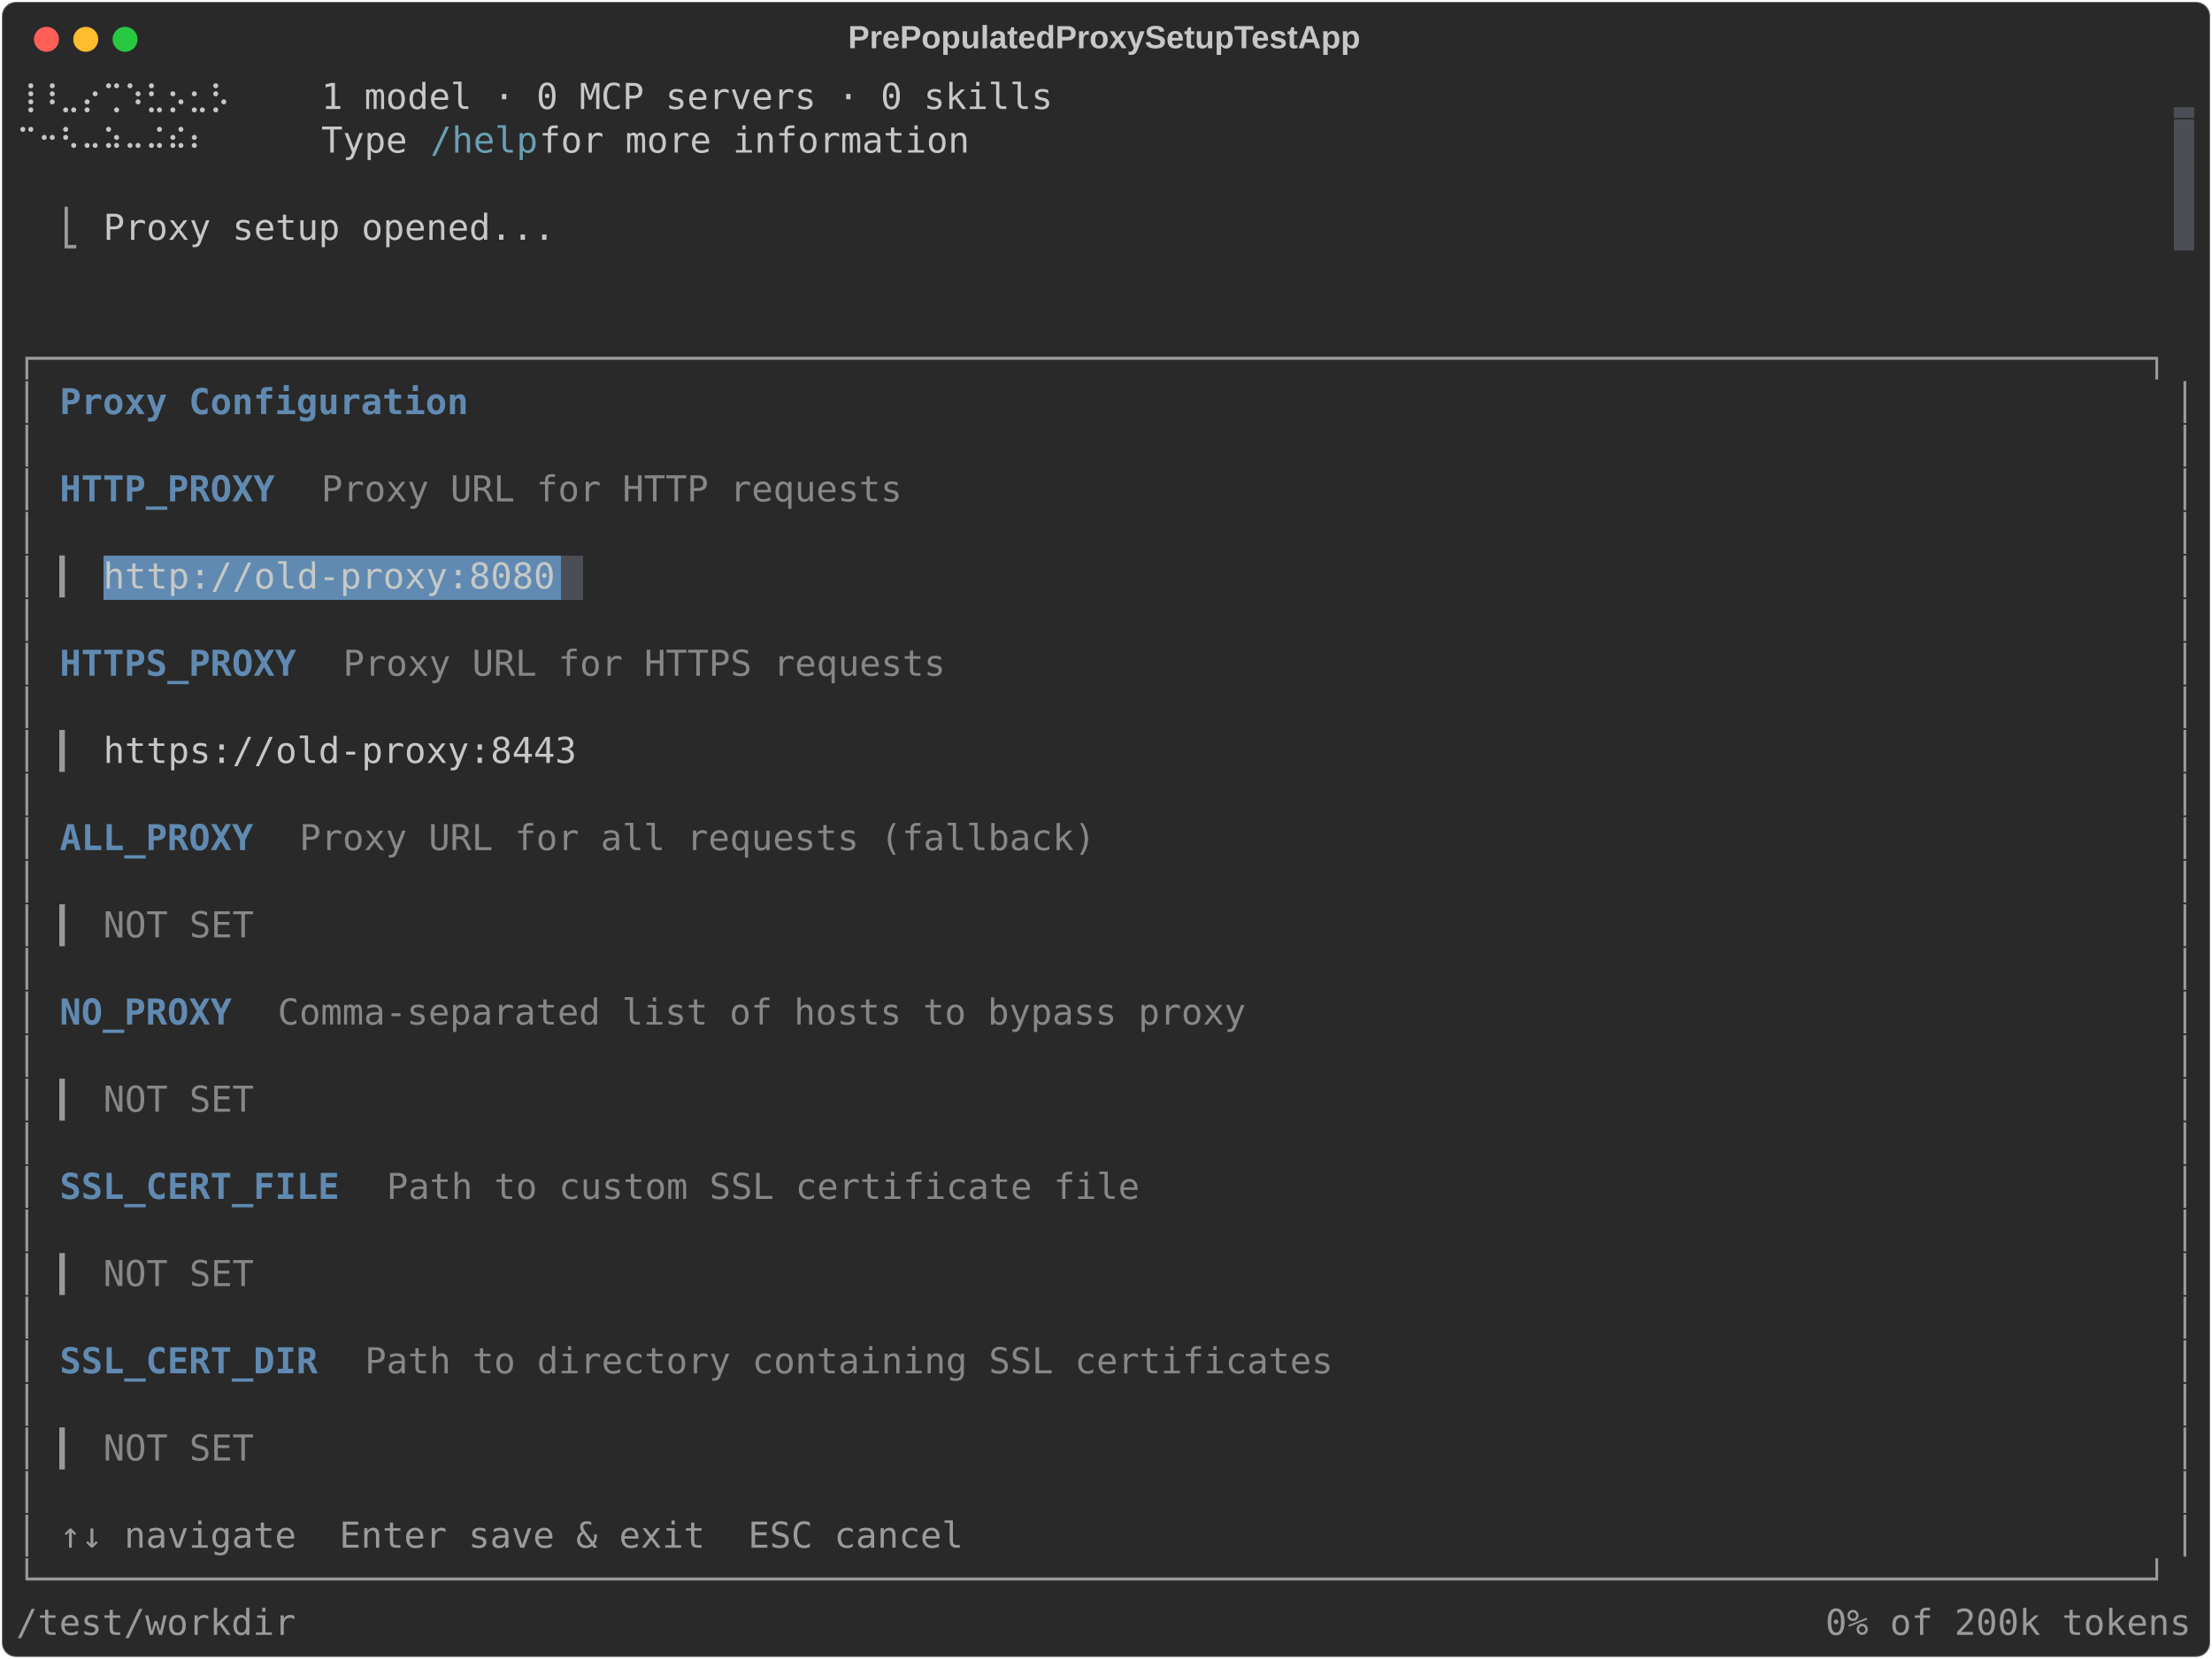
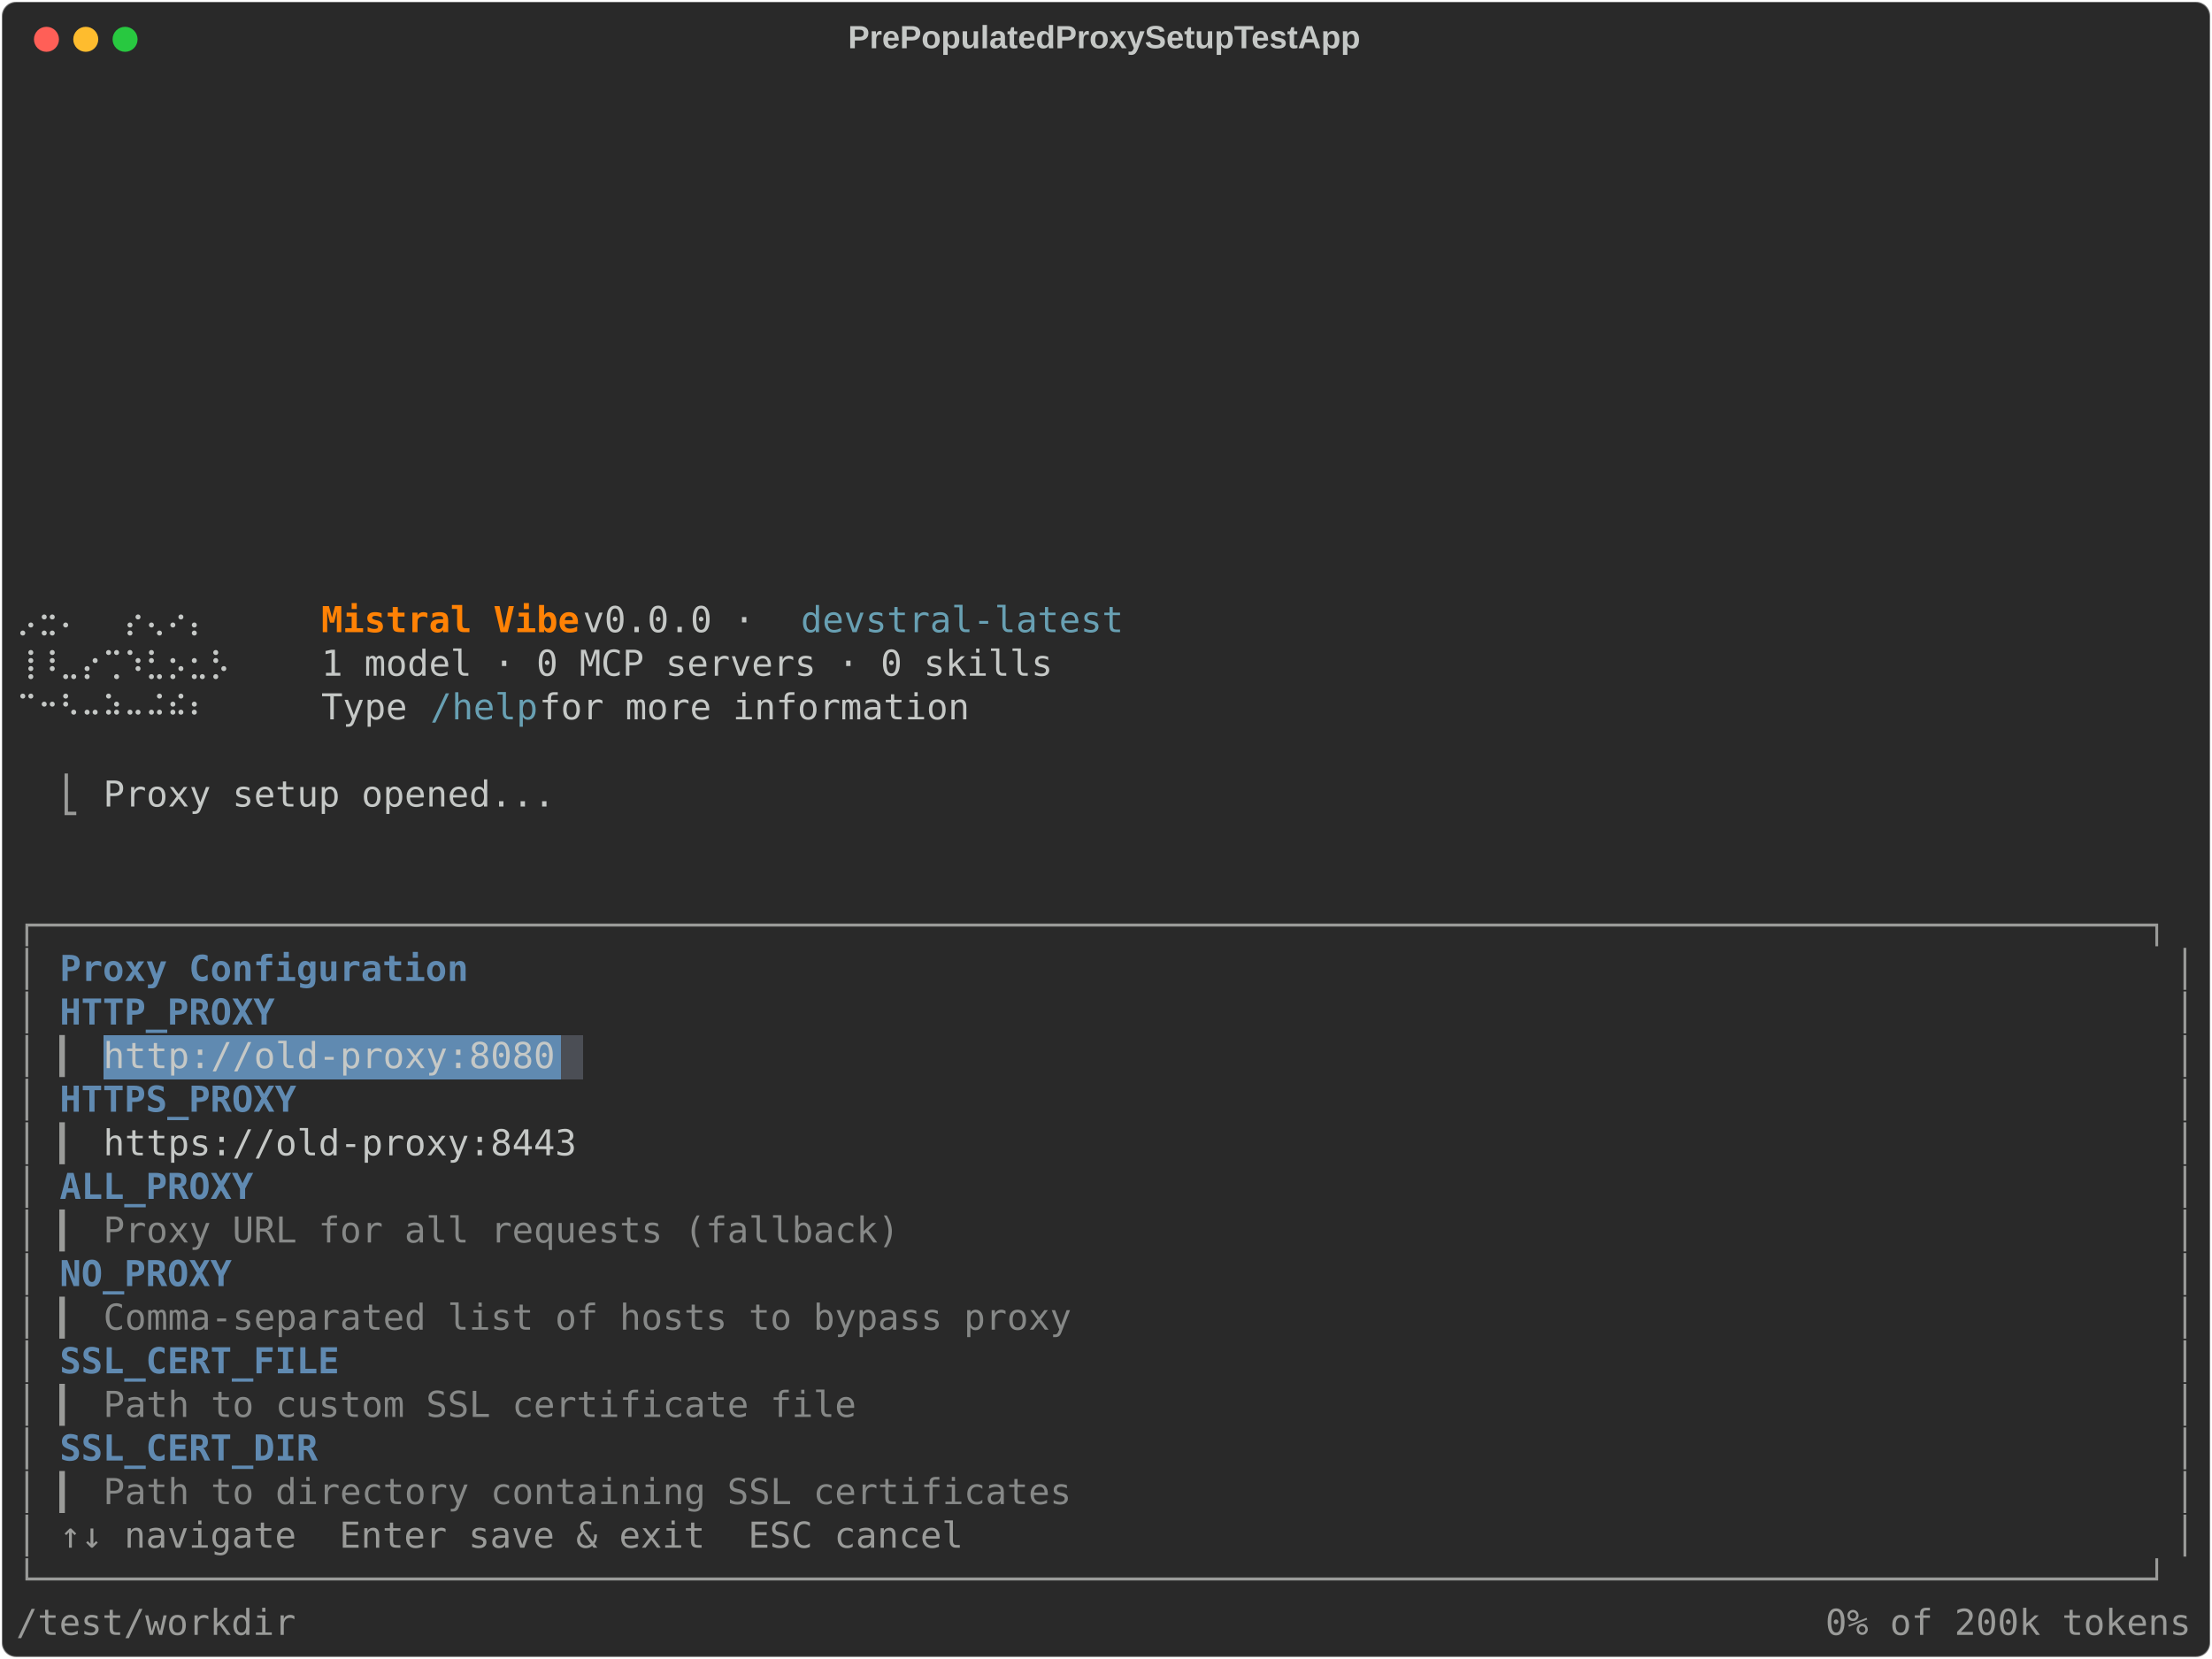
<svg xmlns="http://www.w3.org/2000/svg" class="rich-terminal" viewBox="0 0 1238 928.4">
  <style>

    @font-face {
        font-family: "Fira Code";
        src: local("FiraCode-Regular"),
                url("https://cdnjs.cloudflare.com/ajax/libs/firacode/6.2.0/woff2/FiraCode-Regular.woff2") format("woff2"),
                url("https://cdnjs.cloudflare.com/ajax/libs/firacode/6.2.0/woff/FiraCode-Regular.woff") format("woff");
        font-style: normal;
        font-weight: 400;
    }
    @font-face {
        font-family: "Fira Code";
        src: local("FiraCode-Bold"),
                url("https://cdnjs.cloudflare.com/ajax/libs/firacode/6.2.0/woff2/FiraCode-Bold.woff2") format("woff2"),
                url("https://cdnjs.cloudflare.com/ajax/libs/firacode/6.2.0/woff/FiraCode-Bold.woff") format("woff");
        font-style: bold;
        font-weight: 700;
    }

    .terminal-matrix {
        font-family: Fira Code, monospace;
        font-size: 20px;
        line-height: 24.4px;
        font-variant-east-asian: full-width;
    }

    .terminal-title {
        font-size: 18px;
        font-weight: bold;
        font-family: arial;
    }

    .terminal-r1 { fill: #c5c8c6 }
- .terminal-r2 { fill: #4b4e55 }
+ .terminal-r2 { fill: #ff8205;font-weight: bold }
.terminal-r3 { fill: #68a0b3 }
- .terminal-r4 { fill: #292929 }
- .terminal-r5 { fill: #9a9b99 }
- .terminal-r6 { fill: #608ab1;font-weight: bold }
- .terminal-r7 { fill: #868887 }
+ .terminal-r4 { fill: #9a9b99 }
+ .terminal-r5 { fill: #608ab1;font-weight: bold }
+ .terminal-r6 { fill: #868887 }
    </style>
  <defs>
    <clipPath id="terminal-clip-terminal">
      <rect x="0" y="0" width="1219.0" height="877.4" />
    </clipPath>
    <clipPath id="terminal-line-0">
      <rect x="0" y="1.5" width="1220" height="24.65" />
    </clipPath>
    <clipPath id="terminal-line-1">
      <rect x="0" y="25.9" width="1220" height="24.65" />
    </clipPath>
    <clipPath id="terminal-line-2">
      <rect x="0" y="50.3" width="1220" height="24.65" />
    </clipPath>
    <clipPath id="terminal-line-3">
      <rect x="0" y="74.7" width="1220" height="24.65" />
    </clipPath>
    <clipPath id="terminal-line-4">
      <rect x="0" y="99.1" width="1220" height="24.65" />
    </clipPath>
    <clipPath id="terminal-line-5">
      <rect x="0" y="123.5" width="1220" height="24.65" />
    </clipPath>
    <clipPath id="terminal-line-6">
      <rect x="0" y="147.9" width="1220" height="24.65" />
    </clipPath>
    <clipPath id="terminal-line-7">
      <rect x="0" y="172.3" width="1220" height="24.65" />
    </clipPath>
    <clipPath id="terminal-line-8">
      <rect x="0" y="196.7" width="1220" height="24.65" />
    </clipPath>
    <clipPath id="terminal-line-9">
      <rect x="0" y="221.1" width="1220" height="24.65" />
    </clipPath>
    <clipPath id="terminal-line-10">
      <rect x="0" y="245.5" width="1220" height="24.65" />
    </clipPath>
    <clipPath id="terminal-line-11">
      <rect x="0" y="269.9" width="1220" height="24.65" />
    </clipPath>
    <clipPath id="terminal-line-12">
      <rect x="0" y="294.3" width="1220" height="24.65" />
    </clipPath>
    <clipPath id="terminal-line-13">
      <rect x="0" y="318.7" width="1220" height="24.65" />
    </clipPath>
    <clipPath id="terminal-line-14">
      <rect x="0" y="343.1" width="1220" height="24.65" />
    </clipPath>
    <clipPath id="terminal-line-15">
      <rect x="0" y="367.5" width="1220" height="24.65" />
    </clipPath>
    <clipPath id="terminal-line-16">
      <rect x="0" y="391.9" width="1220" height="24.65" />
    </clipPath>
    <clipPath id="terminal-line-17">
      <rect x="0" y="416.3" width="1220" height="24.65" />
    </clipPath>
    <clipPath id="terminal-line-18">
      <rect x="0" y="440.7" width="1220" height="24.65" />
    </clipPath>
    <clipPath id="terminal-line-19">
      <rect x="0" y="465.1" width="1220" height="24.65" />
    </clipPath>
    <clipPath id="terminal-line-20">
      <rect x="0" y="489.5" width="1220" height="24.65" />
    </clipPath>
    <clipPath id="terminal-line-21">
      <rect x="0" y="513.9" width="1220" height="24.65" />
    </clipPath>
    <clipPath id="terminal-line-22">
      <rect x="0" y="538.3" width="1220" height="24.65" />
    </clipPath>
    <clipPath id="terminal-line-23">
      <rect x="0" y="562.7" width="1220" height="24.65" />
    </clipPath>
    <clipPath id="terminal-line-24">
      <rect x="0" y="587.1" width="1220" height="24.65" />
    </clipPath>
    <clipPath id="terminal-line-25">
      <rect x="0" y="611.5" width="1220" height="24.65" />
    </clipPath>
    <clipPath id="terminal-line-26">
      <rect x="0" y="635.9" width="1220" height="24.65" />
    </clipPath>
    <clipPath id="terminal-line-27">
      <rect x="0" y="660.3" width="1220" height="24.65" />
    </clipPath>
    <clipPath id="terminal-line-28">
      <rect x="0" y="684.7" width="1220" height="24.65" />
    </clipPath>
    <clipPath id="terminal-line-29">
      <rect x="0" y="709.1" width="1220" height="24.65" />
    </clipPath>
    <clipPath id="terminal-line-30">
      <rect x="0" y="733.5" width="1220" height="24.65" />
    </clipPath>
    <clipPath id="terminal-line-31">
      <rect x="0" y="757.9" width="1220" height="24.65" />
    </clipPath>
    <clipPath id="terminal-line-32">
      <rect x="0" y="782.3" width="1220" height="24.65" />
    </clipPath>
    <clipPath id="terminal-line-33">
      <rect x="0" y="806.7" width="1220" height="24.65" />
    </clipPath>
    <clipPath id="terminal-line-34">
      <rect x="0" y="831.1" width="1220" height="24.65" />
    </clipPath>
  </defs>
  <rect fill="#292929" stroke="rgba(255,255,255,0.35)" stroke-width="1" x="1" y="1" width="1236" height="926.4" rx="8" />
  <text class="terminal-title" fill="#c5c8c6" text-anchor="middle" x="618" y="27">PrePopulatedProxySetupTestApp</text>
  <g transform="translate(26,22)">
    <circle cx="0" cy="0" r="7" fill="#ff5f57" />
    <circle cx="22" cy="0" r="7" fill="#febc2e" />
    <circle cx="44" cy="0" r="7" fill="#28c840" />
  </g>
  <g transform="translate(9, 41)" clip-path="url(#terminal-clip-terminal)">
-     <rect fill="#4b4e55" x="1207.8" y="25.9" width="12.2" height="24.65" shape-rendering="crispEdges" />
-     <rect fill="#4b4e55" x="1207.8" y="50.3" width="12.2" height="24.65" shape-rendering="crispEdges" />
-     <rect fill="#4b4e55" x="1207.8" y="74.7" width="12.2" height="24.65" shape-rendering="crispEdges" />
-     <rect fill="#608ab1" x="48.8" y="269.9" width="256.2" height="24.65" shape-rendering="crispEdges" />
-     <rect fill="#4b4e55" x="305" y="269.9" width="12.2" height="24.65" shape-rendering="crispEdges" />
+     <rect fill="#608ab1" x="48.8" y="538.3" width="256.2" height="24.65" shape-rendering="crispEdges" />
+     <rect fill="#4b4e55" x="305" y="538.3" width="12.2" height="24.65" shape-rendering="crispEdges" />
    <g class="terminal-matrix">
-       <text class="terminal-r1" x="0" y="20" textLength="134.2" clip-path="url(#terminal-line-0)"> ⢸⠸⣀⡔⢉⠱⣃⡢⣂⡣</text>
-       <text class="terminal-r1" x="170.8" y="20" textLength="414.8" clip-path="url(#terminal-line-0)">1 model · 0 MCP servers · 0 skills</text>
-       <text class="terminal-r2" x="1207.8" y="20" textLength="12.2" clip-path="url(#terminal-line-0)">▂</text>
      <text class="terminal-r1" x="1220" y="20" textLength="12.2" clip-path="url(#terminal-line-0)">
</text>
-       <text class="terminal-r1" x="0" y="44.4" textLength="134.2" clip-path="url(#terminal-line-1)">  ⠉⠒⠣⠤⠵⠤⠬⠮⠆</text>
-       <text class="terminal-r1" x="170.8" y="44.4" textLength="61" clip-path="url(#terminal-line-1)">Type </text>
-       <text class="terminal-r3" x="231.8" y="44.4" textLength="61" clip-path="url(#terminal-line-1)">/help</text>
-       <text class="terminal-r1" x="292.8" y="44.4" textLength="256.2" clip-path="url(#terminal-line-1)"> for more information</text>
      <text class="terminal-r1" x="1220" y="44.4" textLength="12.2" clip-path="url(#terminal-line-1)">
</text>
      <text class="terminal-r1" x="1220" y="68.8" textLength="12.2" clip-path="url(#terminal-line-2)">
</text>
-       <text class="terminal-r5" x="24.4" y="93.2" textLength="12.2" clip-path="url(#terminal-line-3)">⎣</text>
-       <text class="terminal-r1" x="48.8" y="93.2" textLength="256.2" clip-path="url(#terminal-line-3)">Proxy setup opened...</text>
      <text class="terminal-r1" x="1220" y="93.2" textLength="12.2" clip-path="url(#terminal-line-3)">
</text>
      <text class="terminal-r1" x="1220" y="117.6" textLength="12.2" clip-path="url(#terminal-line-4)">
</text>
      <text class="terminal-r1" x="1220" y="142" textLength="12.2" clip-path="url(#terminal-line-5)">
</text>
-       <text class="terminal-r5" x="0" y="166.4" textLength="1220" clip-path="url(#terminal-line-6)">┌──────────────────────────────────────────────────────────────────────────────────────────────────┐</text>
      <text class="terminal-r1" x="1220" y="166.4" textLength="12.2" clip-path="url(#terminal-line-6)">
</text>
-       <text class="terminal-r5" x="0" y="190.8" textLength="12.2" clip-path="url(#terminal-line-7)">│</text>
-       <text class="terminal-r6" x="24.4" y="190.8" textLength="231.8" clip-path="url(#terminal-line-7)">Proxy Configuration</text>
-       <text class="terminal-r5" x="1207.8" y="190.8" textLength="12.2" clip-path="url(#terminal-line-7)">│</text>
      <text class="terminal-r1" x="1220" y="190.8" textLength="12.2" clip-path="url(#terminal-line-7)">
</text>
-       <text class="terminal-r5" x="0" y="215.2" textLength="12.2" clip-path="url(#terminal-line-8)">│</text>
-       <text class="terminal-r5" x="1207.8" y="215.2" textLength="12.2" clip-path="url(#terminal-line-8)">│</text>
      <text class="terminal-r1" x="1220" y="215.2" textLength="12.2" clip-path="url(#terminal-line-8)">
</text>
-       <text class="terminal-r5" x="0" y="239.6" textLength="12.2" clip-path="url(#terminal-line-9)">│</text>
-       <text class="terminal-r6" x="24.4" y="239.6" textLength="122" clip-path="url(#terminal-line-9)">HTTP_PROXY</text>
-       <text class="terminal-r7" x="170.8" y="239.6" textLength="329.4" clip-path="url(#terminal-line-9)">Proxy URL for HTTP requests</text>
-       <text class="terminal-r5" x="1207.8" y="239.6" textLength="12.2" clip-path="url(#terminal-line-9)">│</text>
      <text class="terminal-r1" x="1220" y="239.6" textLength="12.2" clip-path="url(#terminal-line-9)">
</text>
-       <text class="terminal-r5" x="0" y="264" textLength="12.2" clip-path="url(#terminal-line-10)">│</text>
-       <text class="terminal-r5" x="1207.8" y="264" textLength="12.2" clip-path="url(#terminal-line-10)">│</text>
      <text class="terminal-r1" x="1220" y="264" textLength="12.2" clip-path="url(#terminal-line-10)">
</text>
-       <text class="terminal-r5" x="0" y="288.4" textLength="12.2" clip-path="url(#terminal-line-11)">│</text>
-       <text class="terminal-r5" x="24.4" y="288.4" textLength="12.2" clip-path="url(#terminal-line-11)">▎</text>
-       <text class="terminal-r1" x="48.8" y="288.4" textLength="256.2" clip-path="url(#terminal-line-11)">http://old-proxy:8080</text>
-       <text class="terminal-r5" x="1207.8" y="288.4" textLength="12.2" clip-path="url(#terminal-line-11)">│</text>
      <text class="terminal-r1" x="1220" y="288.4" textLength="12.2" clip-path="url(#terminal-line-11)">
</text>
-       <text class="terminal-r5" x="0" y="312.8" textLength="12.2" clip-path="url(#terminal-line-12)">│</text>
-       <text class="terminal-r5" x="1207.8" y="312.8" textLength="12.2" clip-path="url(#terminal-line-12)">│</text>
+       <text class="terminal-r1" x="0" y="312.8" textLength="134.2" clip-path="url(#terminal-line-12)">  ⡠⣒⠄  ⡔⢄⠔⡄</text>
+       <text class="terminal-r2" x="170.8" y="312.8" textLength="146.4" clip-path="url(#terminal-line-12)">Mistral Vibe</text>
+       <text class="terminal-r1" x="317.2" y="312.8" textLength="122" clip-path="url(#terminal-line-12)"> v0.0.0 · </text>
+       <text class="terminal-r3" x="439.2" y="312.8" textLength="183" clip-path="url(#terminal-line-12)">devstral-latest</text>
      <text class="terminal-r1" x="1220" y="312.8" textLength="12.2" clip-path="url(#terminal-line-12)">
</text>
-       <text class="terminal-r5" x="0" y="337.2" textLength="12.2" clip-path="url(#terminal-line-13)">│</text>
-       <text class="terminal-r6" x="24.4" y="337.2" textLength="134.2" clip-path="url(#terminal-line-13)">HTTPS_PROXY</text>
-       <text class="terminal-r7" x="183" y="337.2" textLength="341.6" clip-path="url(#terminal-line-13)">Proxy URL for HTTPS requests</text>
-       <text class="terminal-r5" x="1207.8" y="337.2" textLength="12.2" clip-path="url(#terminal-line-13)">│</text>
+       <text class="terminal-r1" x="0" y="337.2" textLength="134.2" clip-path="url(#terminal-line-13)"> ⢸⠸⣀⡔⢉⠱⣃⡢⣂⡣</text>
+       <text class="terminal-r1" x="170.8" y="337.2" textLength="414.8" clip-path="url(#terminal-line-13)">1 model · 0 MCP servers · 0 skills</text>
      <text class="terminal-r1" x="1220" y="337.2" textLength="12.2" clip-path="url(#terminal-line-13)">
</text>
-       <text class="terminal-r5" x="0" y="361.6" textLength="12.2" clip-path="url(#terminal-line-14)">│</text>
-       <text class="terminal-r5" x="1207.8" y="361.6" textLength="12.2" clip-path="url(#terminal-line-14)">│</text>
+       <text class="terminal-r1" x="0" y="361.6" textLength="134.2" clip-path="url(#terminal-line-14)">  ⠉⠒⠣⠤⠵⠤⠬⠮⠆</text>
+       <text class="terminal-r1" x="170.8" y="361.6" textLength="61" clip-path="url(#terminal-line-14)">Type </text>
+       <text class="terminal-r3" x="231.8" y="361.6" textLength="61" clip-path="url(#terminal-line-14)">/help</text>
+       <text class="terminal-r1" x="292.8" y="361.6" textLength="256.2" clip-path="url(#terminal-line-14)"> for more information</text>
      <text class="terminal-r1" x="1220" y="361.6" textLength="12.2" clip-path="url(#terminal-line-14)">
</text>
-       <text class="terminal-r5" x="0" y="386" textLength="12.2" clip-path="url(#terminal-line-15)">│</text>
-       <text class="terminal-r5" x="24.4" y="386" textLength="12.2" clip-path="url(#terminal-line-15)">▎</text>
-       <text class="terminal-r1" x="48.8" y="386" textLength="1146.8" clip-path="url(#terminal-line-15)">https://old-proxy:8443                                                                        </text>
-       <text class="terminal-r5" x="1207.8" y="386" textLength="12.2" clip-path="url(#terminal-line-15)">│</text>
      <text class="terminal-r1" x="1220" y="386" textLength="12.2" clip-path="url(#terminal-line-15)">
</text>
-       <text class="terminal-r5" x="0" y="410.4" textLength="12.2" clip-path="url(#terminal-line-16)">│</text>
-       <text class="terminal-r5" x="1207.8" y="410.4" textLength="12.2" clip-path="url(#terminal-line-16)">│</text>
+       <text class="terminal-r4" x="24.4" y="410.4" textLength="12.2" clip-path="url(#terminal-line-16)">⎣</text>
+       <text class="terminal-r1" x="48.8" y="410.4" textLength="256.2" clip-path="url(#terminal-line-16)">Proxy setup opened...</text>
      <text class="terminal-r1" x="1220" y="410.4" textLength="12.2" clip-path="url(#terminal-line-16)">
</text>
-       <text class="terminal-r5" x="0" y="434.8" textLength="12.2" clip-path="url(#terminal-line-17)">│</text>
-       <text class="terminal-r6" x="24.4" y="434.8" textLength="109.8" clip-path="url(#terminal-line-17)">ALL_PROXY</text>
-       <text class="terminal-r7" x="158.6" y="434.8" textLength="451.4" clip-path="url(#terminal-line-17)">Proxy URL for all requests (fallback)</text>
-       <text class="terminal-r5" x="1207.8" y="434.8" textLength="12.2" clip-path="url(#terminal-line-17)">│</text>
      <text class="terminal-r1" x="1220" y="434.8" textLength="12.2" clip-path="url(#terminal-line-17)">
</text>
-       <text class="terminal-r5" x="0" y="459.2" textLength="12.2" clip-path="url(#terminal-line-18)">│</text>
-       <text class="terminal-r5" x="1207.8" y="459.2" textLength="12.2" clip-path="url(#terminal-line-18)">│</text>
      <text class="terminal-r1" x="1220" y="459.2" textLength="12.2" clip-path="url(#terminal-line-18)">
</text>
-       <text class="terminal-r5" x="0" y="483.6" textLength="12.2" clip-path="url(#terminal-line-19)">│</text>
-       <text class="terminal-r5" x="24.4" y="483.6" textLength="12.2" clip-path="url(#terminal-line-19)">▎</text>
-       <text class="terminal-r7" x="48.8" y="483.6" textLength="85.4" clip-path="url(#terminal-line-19)">NOT SET</text>
-       <text class="terminal-r5" x="1207.8" y="483.6" textLength="12.2" clip-path="url(#terminal-line-19)">│</text>
+       <text class="terminal-r4" x="0" y="483.6" textLength="1220" clip-path="url(#terminal-line-19)">┌──────────────────────────────────────────────────────────────────────────────────────────────────┐</text>
      <text class="terminal-r1" x="1220" y="483.6" textLength="12.2" clip-path="url(#terminal-line-19)">
</text>
-       <text class="terminal-r5" x="0" y="508" textLength="12.2" clip-path="url(#terminal-line-20)">│</text>
-       <text class="terminal-r5" x="1207.8" y="508" textLength="12.2" clip-path="url(#terminal-line-20)">│</text>
+       <text class="terminal-r4" x="0" y="508" textLength="12.2" clip-path="url(#terminal-line-20)">│</text>
+       <text class="terminal-r5" x="24.4" y="508" textLength="231.8" clip-path="url(#terminal-line-20)">Proxy Configuration</text>
+       <text class="terminal-r4" x="1207.8" y="508" textLength="12.2" clip-path="url(#terminal-line-20)">│</text>
      <text class="terminal-r1" x="1220" y="508" textLength="12.2" clip-path="url(#terminal-line-20)">
</text>
-       <text class="terminal-r5" x="0" y="532.4" textLength="12.2" clip-path="url(#terminal-line-21)">│</text>
-       <text class="terminal-r6" x="24.4" y="532.4" textLength="97.6" clip-path="url(#terminal-line-21)">NO_PROXY</text>
-       <text class="terminal-r7" x="146.4" y="532.4" textLength="549" clip-path="url(#terminal-line-21)">Comma-separated list of hosts to bypass proxy</text>
-       <text class="terminal-r5" x="1207.8" y="532.4" textLength="12.2" clip-path="url(#terminal-line-21)">│</text>
+       <text class="terminal-r4" x="0" y="532.4" textLength="12.2" clip-path="url(#terminal-line-21)">│</text>
+       <text class="terminal-r5" x="24.4" y="532.4" textLength="122" clip-path="url(#terminal-line-21)">HTTP_PROXY</text>
+       <text class="terminal-r4" x="1207.8" y="532.4" textLength="12.2" clip-path="url(#terminal-line-21)">│</text>
      <text class="terminal-r1" x="1220" y="532.4" textLength="12.2" clip-path="url(#terminal-line-21)">
</text>
-       <text class="terminal-r5" x="0" y="556.8" textLength="12.2" clip-path="url(#terminal-line-22)">│</text>
-       <text class="terminal-r5" x="1207.8" y="556.8" textLength="12.2" clip-path="url(#terminal-line-22)">│</text>
+       <text class="terminal-r4" x="0" y="556.8" textLength="12.2" clip-path="url(#terminal-line-22)">│</text>
+       <text class="terminal-r4" x="24.4" y="556.8" textLength="12.2" clip-path="url(#terminal-line-22)">▎</text>
+       <text class="terminal-r1" x="48.8" y="556.8" textLength="256.2" clip-path="url(#terminal-line-22)">http://old-proxy:8080</text>
+       <text class="terminal-r4" x="1207.8" y="556.8" textLength="12.2" clip-path="url(#terminal-line-22)">│</text>
      <text class="terminal-r1" x="1220" y="556.8" textLength="12.2" clip-path="url(#terminal-line-22)">
</text>
-       <text class="terminal-r5" x="0" y="581.2" textLength="12.2" clip-path="url(#terminal-line-23)">│</text>
-       <text class="terminal-r5" x="24.4" y="581.2" textLength="12.2" clip-path="url(#terminal-line-23)">▎</text>
-       <text class="terminal-r7" x="48.8" y="581.2" textLength="85.4" clip-path="url(#terminal-line-23)">NOT SET</text>
-       <text class="terminal-r5" x="1207.8" y="581.2" textLength="12.2" clip-path="url(#terminal-line-23)">│</text>
+       <text class="terminal-r4" x="0" y="581.2" textLength="12.2" clip-path="url(#terminal-line-23)">│</text>
+       <text class="terminal-r5" x="24.4" y="581.2" textLength="134.2" clip-path="url(#terminal-line-23)">HTTPS_PROXY</text>
+       <text class="terminal-r4" x="1207.8" y="581.2" textLength="12.2" clip-path="url(#terminal-line-23)">│</text>
      <text class="terminal-r1" x="1220" y="581.2" textLength="12.2" clip-path="url(#terminal-line-23)">
</text>
-       <text class="terminal-r5" x="0" y="605.6" textLength="12.2" clip-path="url(#terminal-line-24)">│</text>
-       <text class="terminal-r5" x="1207.8" y="605.6" textLength="12.2" clip-path="url(#terminal-line-24)">│</text>
+       <text class="terminal-r4" x="0" y="605.6" textLength="12.2" clip-path="url(#terminal-line-24)">│</text>
+       <text class="terminal-r4" x="24.4" y="605.6" textLength="12.2" clip-path="url(#terminal-line-24)">▎</text>
+       <text class="terminal-r1" x="48.8" y="605.6" textLength="1146.8" clip-path="url(#terminal-line-24)">https://old-proxy:8443                                                                        </text>
+       <text class="terminal-r4" x="1207.8" y="605.6" textLength="12.2" clip-path="url(#terminal-line-24)">│</text>
      <text class="terminal-r1" x="1220" y="605.6" textLength="12.2" clip-path="url(#terminal-line-24)">
</text>
-       <text class="terminal-r5" x="0" y="630" textLength="12.2" clip-path="url(#terminal-line-25)">│</text>
-       <text class="terminal-r6" x="24.4" y="630" textLength="158.6" clip-path="url(#terminal-line-25)">SSL_CERT_FILE</text>
-       <text class="terminal-r7" x="207.4" y="630" textLength="427" clip-path="url(#terminal-line-25)">Path to custom SSL certificate file</text>
-       <text class="terminal-r5" x="1207.8" y="630" textLength="12.2" clip-path="url(#terminal-line-25)">│</text>
+       <text class="terminal-r4" x="0" y="630" textLength="12.2" clip-path="url(#terminal-line-25)">│</text>
+       <text class="terminal-r5" x="24.4" y="630" textLength="109.8" clip-path="url(#terminal-line-25)">ALL_PROXY</text>
+       <text class="terminal-r4" x="1207.8" y="630" textLength="12.2" clip-path="url(#terminal-line-25)">│</text>
      <text class="terminal-r1" x="1220" y="630" textLength="12.2" clip-path="url(#terminal-line-25)">
</text>
-       <text class="terminal-r5" x="0" y="654.4" textLength="12.2" clip-path="url(#terminal-line-26)">│</text>
-       <text class="terminal-r5" x="1207.8" y="654.4" textLength="12.2" clip-path="url(#terminal-line-26)">│</text>
+       <text class="terminal-r4" x="0" y="654.4" textLength="12.2" clip-path="url(#terminal-line-26)">│</text>
+       <text class="terminal-r4" x="24.4" y="654.4" textLength="12.2" clip-path="url(#terminal-line-26)">▎</text>
+       <text class="terminal-r6" x="48.8" y="654.4" textLength="451.4" clip-path="url(#terminal-line-26)">Proxy URL for all requests (fallback)</text>
+       <text class="terminal-r4" x="1207.8" y="654.4" textLength="12.2" clip-path="url(#terminal-line-26)">│</text>
      <text class="terminal-r1" x="1220" y="654.4" textLength="12.2" clip-path="url(#terminal-line-26)">
</text>
-       <text class="terminal-r5" x="0" y="678.8" textLength="12.2" clip-path="url(#terminal-line-27)">│</text>
-       <text class="terminal-r5" x="24.4" y="678.8" textLength="12.2" clip-path="url(#terminal-line-27)">▎</text>
-       <text class="terminal-r7" x="48.8" y="678.8" textLength="85.4" clip-path="url(#terminal-line-27)">NOT SET</text>
-       <text class="terminal-r5" x="1207.8" y="678.8" textLength="12.2" clip-path="url(#terminal-line-27)">│</text>
+       <text class="terminal-r4" x="0" y="678.8" textLength="12.2" clip-path="url(#terminal-line-27)">│</text>
+       <text class="terminal-r5" x="24.4" y="678.8" textLength="97.6" clip-path="url(#terminal-line-27)">NO_PROXY</text>
+       <text class="terminal-r4" x="1207.8" y="678.8" textLength="12.2" clip-path="url(#terminal-line-27)">│</text>
      <text class="terminal-r1" x="1220" y="678.8" textLength="12.2" clip-path="url(#terminal-line-27)">
</text>
-       <text class="terminal-r5" x="0" y="703.2" textLength="12.2" clip-path="url(#terminal-line-28)">│</text>
-       <text class="terminal-r5" x="1207.8" y="703.2" textLength="12.2" clip-path="url(#terminal-line-28)">│</text>
+       <text class="terminal-r4" x="0" y="703.2" textLength="12.2" clip-path="url(#terminal-line-28)">│</text>
+       <text class="terminal-r4" x="24.4" y="703.2" textLength="12.2" clip-path="url(#terminal-line-28)">▎</text>
+       <text class="terminal-r6" x="48.8" y="703.2" textLength="549" clip-path="url(#terminal-line-28)">Comma-separated list of hosts to bypass proxy</text>
+       <text class="terminal-r4" x="1207.8" y="703.2" textLength="12.2" clip-path="url(#terminal-line-28)">│</text>
      <text class="terminal-r1" x="1220" y="703.2" textLength="12.2" clip-path="url(#terminal-line-28)">
</text>
-       <text class="terminal-r5" x="0" y="727.6" textLength="12.2" clip-path="url(#terminal-line-29)">│</text>
-       <text class="terminal-r6" x="24.4" y="727.6" textLength="146.4" clip-path="url(#terminal-line-29)">SSL_CERT_DIR</text>
-       <text class="terminal-r7" x="195.2" y="727.6" textLength="549" clip-path="url(#terminal-line-29)">Path to directory containing SSL certificates</text>
-       <text class="terminal-r5" x="1207.8" y="727.6" textLength="12.2" clip-path="url(#terminal-line-29)">│</text>
+       <text class="terminal-r4" x="0" y="727.6" textLength="12.2" clip-path="url(#terminal-line-29)">│</text>
+       <text class="terminal-r5" x="24.4" y="727.6" textLength="158.6" clip-path="url(#terminal-line-29)">SSL_CERT_FILE</text>
+       <text class="terminal-r4" x="1207.8" y="727.6" textLength="12.2" clip-path="url(#terminal-line-29)">│</text>
      <text class="terminal-r1" x="1220" y="727.6" textLength="12.2" clip-path="url(#terminal-line-29)">
</text>
-       <text class="terminal-r5" x="0" y="752" textLength="12.2" clip-path="url(#terminal-line-30)">│</text>
-       <text class="terminal-r5" x="1207.8" y="752" textLength="12.2" clip-path="url(#terminal-line-30)">│</text>
+       <text class="terminal-r4" x="0" y="752" textLength="12.2" clip-path="url(#terminal-line-30)">│</text>
+       <text class="terminal-r4" x="24.4" y="752" textLength="12.2" clip-path="url(#terminal-line-30)">▎</text>
+       <text class="terminal-r6" x="48.8" y="752" textLength="427" clip-path="url(#terminal-line-30)">Path to custom SSL certificate file</text>
+       <text class="terminal-r4" x="1207.8" y="752" textLength="12.2" clip-path="url(#terminal-line-30)">│</text>
      <text class="terminal-r1" x="1220" y="752" textLength="12.2" clip-path="url(#terminal-line-30)">
</text>
-       <text class="terminal-r5" x="0" y="776.4" textLength="12.2" clip-path="url(#terminal-line-31)">│</text>
-       <text class="terminal-r5" x="24.4" y="776.4" textLength="12.2" clip-path="url(#terminal-line-31)">▎</text>
-       <text class="terminal-r7" x="48.8" y="776.4" textLength="85.4" clip-path="url(#terminal-line-31)">NOT SET</text>
-       <text class="terminal-r5" x="1207.8" y="776.4" textLength="12.2" clip-path="url(#terminal-line-31)">│</text>
+       <text class="terminal-r4" x="0" y="776.4" textLength="12.2" clip-path="url(#terminal-line-31)">│</text>
+       <text class="terminal-r5" x="24.4" y="776.4" textLength="146.4" clip-path="url(#terminal-line-31)">SSL_CERT_DIR</text>
+       <text class="terminal-r4" x="1207.8" y="776.4" textLength="12.2" clip-path="url(#terminal-line-31)">│</text>
      <text class="terminal-r1" x="1220" y="776.4" textLength="12.2" clip-path="url(#terminal-line-31)">
</text>
-       <text class="terminal-r5" x="0" y="800.8" textLength="12.2" clip-path="url(#terminal-line-32)">│</text>
-       <text class="terminal-r5" x="1207.8" y="800.8" textLength="12.2" clip-path="url(#terminal-line-32)">│</text>
+       <text class="terminal-r4" x="0" y="800.8" textLength="12.2" clip-path="url(#terminal-line-32)">│</text>
+       <text class="terminal-r4" x="24.4" y="800.8" textLength="12.2" clip-path="url(#terminal-line-32)">▎</text>
+       <text class="terminal-r6" x="48.8" y="800.8" textLength="549" clip-path="url(#terminal-line-32)">Path to directory containing SSL certificates</text>
+       <text class="terminal-r4" x="1207.8" y="800.8" textLength="12.2" clip-path="url(#terminal-line-32)">│</text>
      <text class="terminal-r1" x="1220" y="800.8" textLength="12.2" clip-path="url(#terminal-line-32)">
</text>
-       <text class="terminal-r5" x="0" y="825.2" textLength="12.2" clip-path="url(#terminal-line-33)">│</text>
-       <text class="terminal-r5" x="24.4" y="825.2" textLength="512.4" clip-path="url(#terminal-line-33)">↑↓ navigate  Enter save &amp; exit  ESC cancel</text>
-       <text class="terminal-r5" x="1207.8" y="825.2" textLength="12.2" clip-path="url(#terminal-line-33)">│</text>
+       <text class="terminal-r4" x="0" y="825.2" textLength="12.2" clip-path="url(#terminal-line-33)">│</text>
+       <text class="terminal-r4" x="24.4" y="825.2" textLength="512.4" clip-path="url(#terminal-line-33)">↑↓ navigate  Enter save &amp; exit  ESC cancel</text>
+       <text class="terminal-r4" x="1207.8" y="825.2" textLength="12.2" clip-path="url(#terminal-line-33)">│</text>
      <text class="terminal-r1" x="1220" y="825.2" textLength="12.2" clip-path="url(#terminal-line-33)">
</text>
-       <text class="terminal-r5" x="0" y="849.6" textLength="1220" clip-path="url(#terminal-line-34)">└──────────────────────────────────────────────────────────────────────────────────────────────────┘</text>
+       <text class="terminal-r4" x="0" y="849.6" textLength="1220" clip-path="url(#terminal-line-34)">└──────────────────────────────────────────────────────────────────────────────────────────────────┘</text>
      <text class="terminal-r1" x="1220" y="849.6" textLength="12.2" clip-path="url(#terminal-line-34)">
</text>
-       <text class="terminal-r5" x="0" y="874" textLength="158.6" clip-path="url(#terminal-line-35)">/test/workdir</text>
-       <text class="terminal-r5" x="1012.6" y="874" textLength="207.4" clip-path="url(#terminal-line-35)">0% of 200k tokens</text>
+       <text class="terminal-r4" x="0" y="874" textLength="158.6" clip-path="url(#terminal-line-35)">/test/workdir</text>
+       <text class="terminal-r4" x="1012.6" y="874" textLength="207.4" clip-path="url(#terminal-line-35)">0% of 200k tokens</text>
    </g>
  </g>
</svg>
